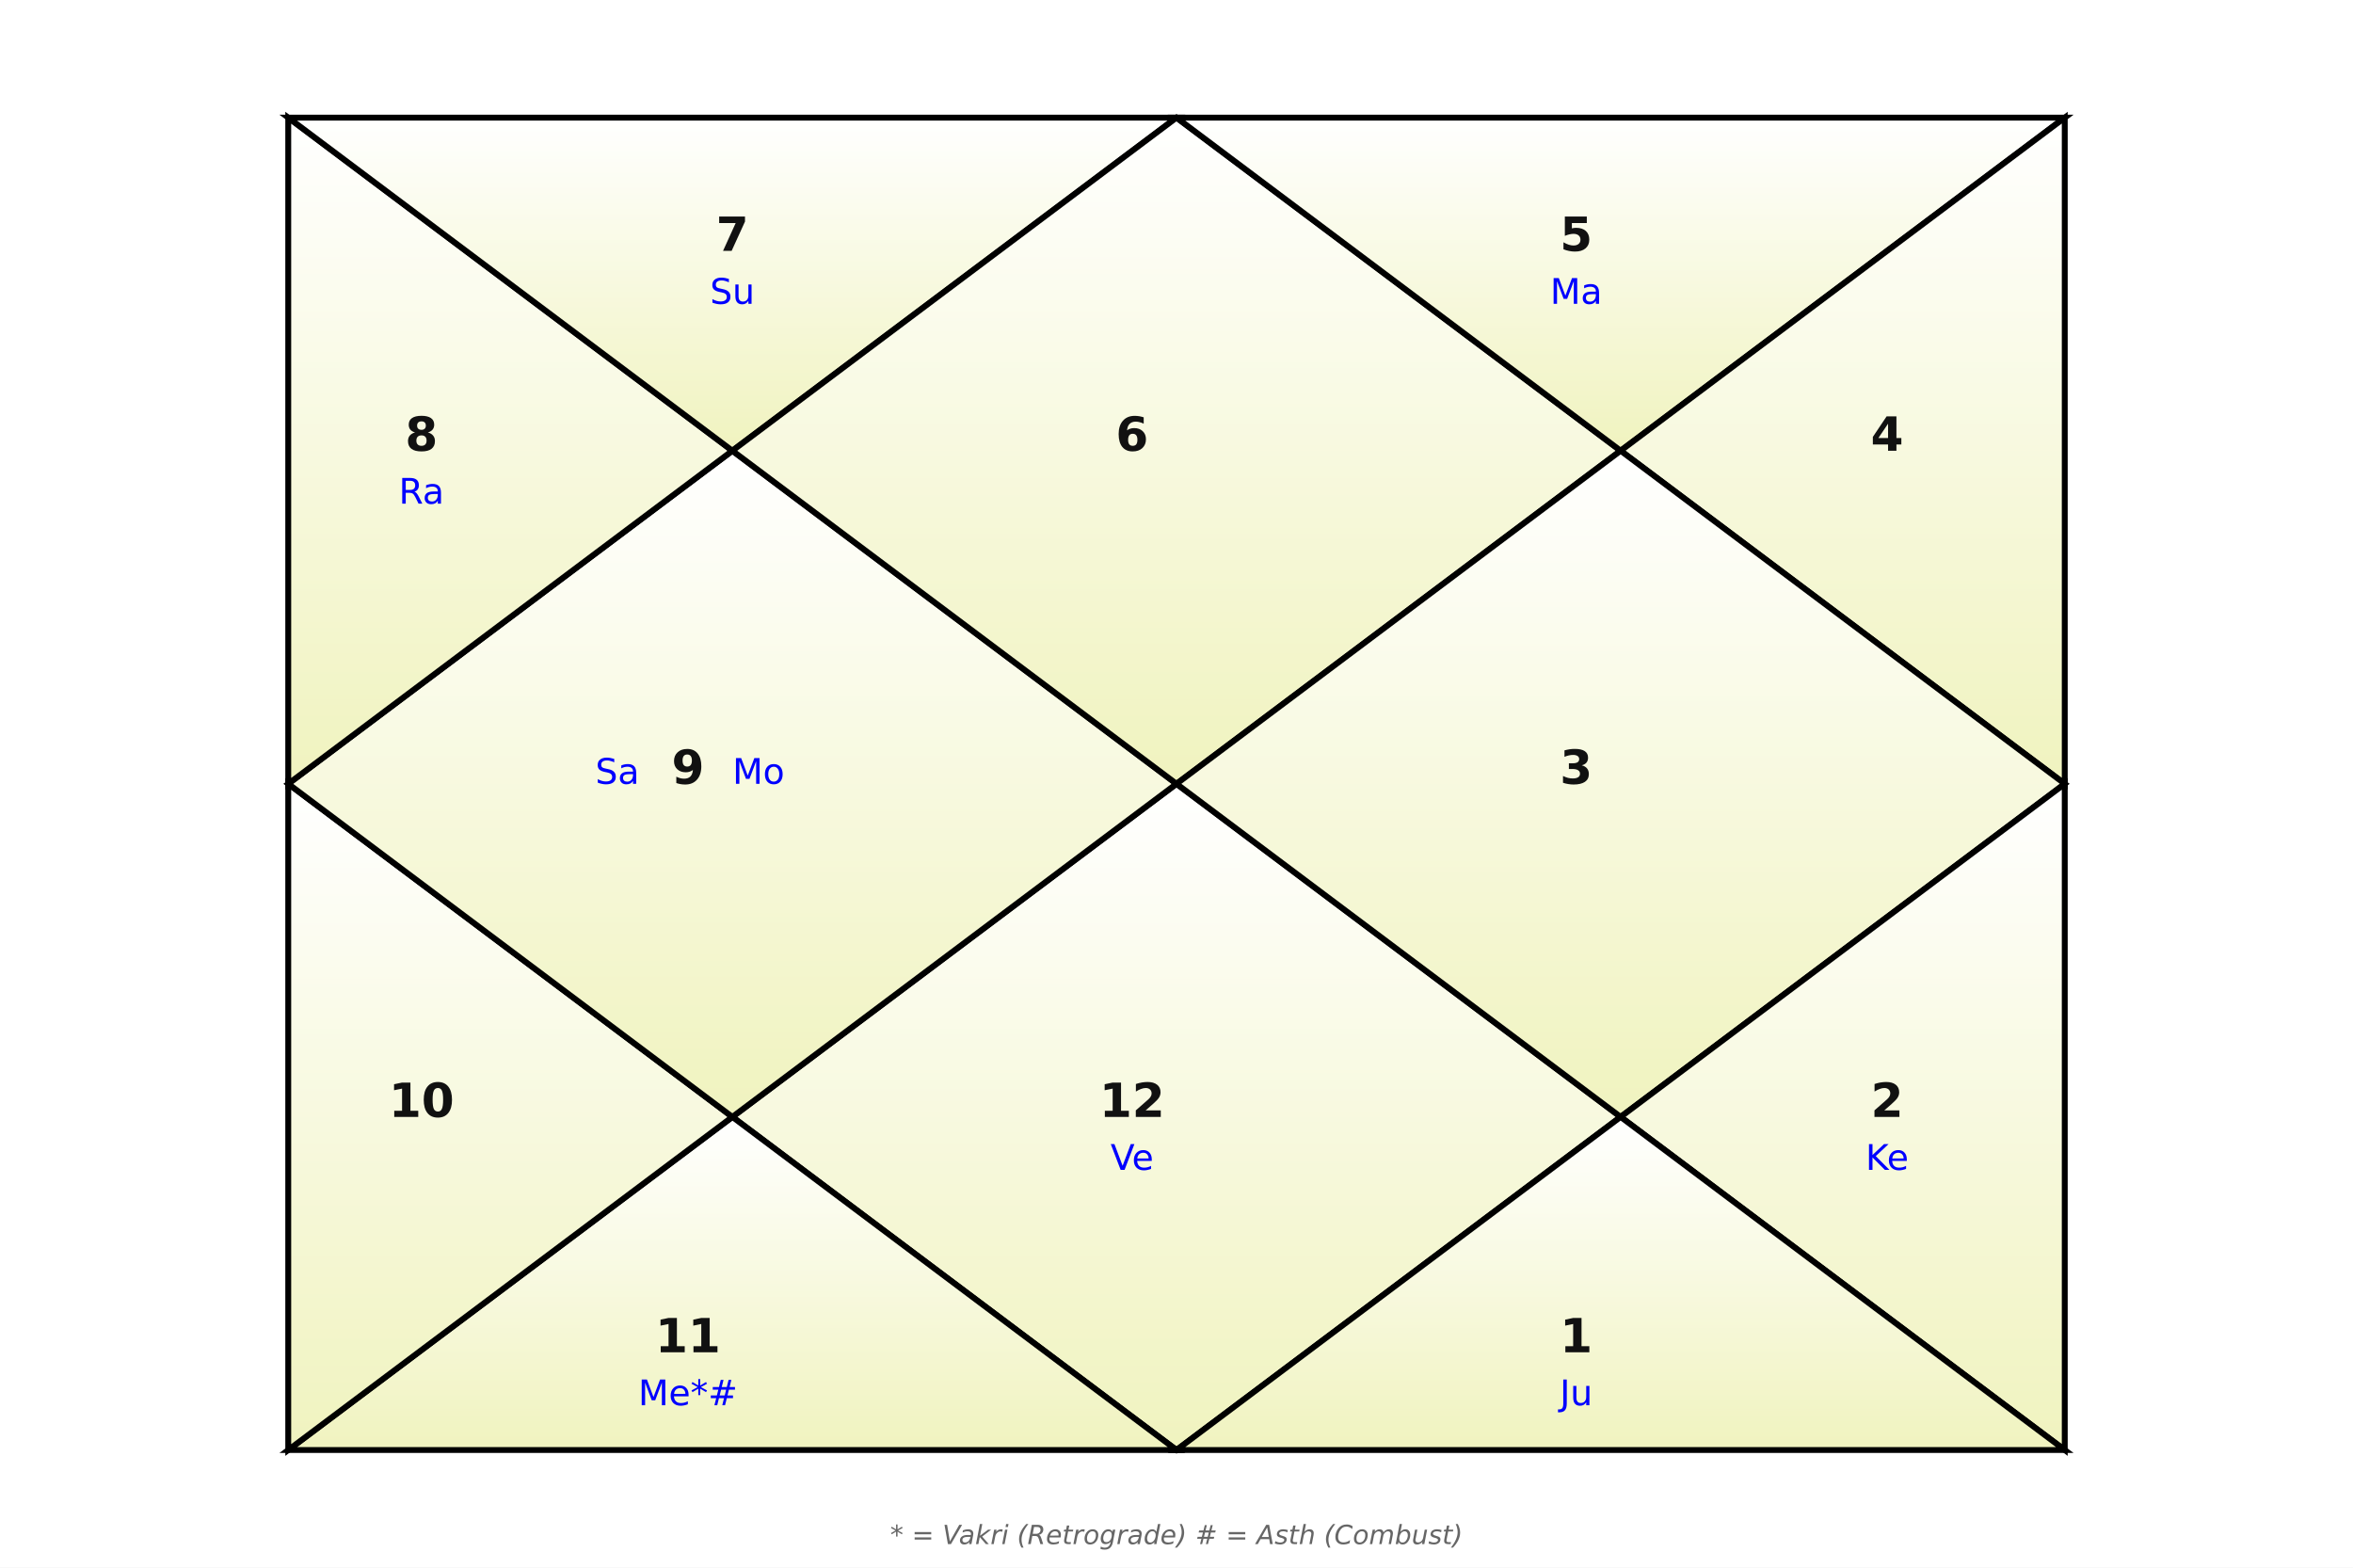
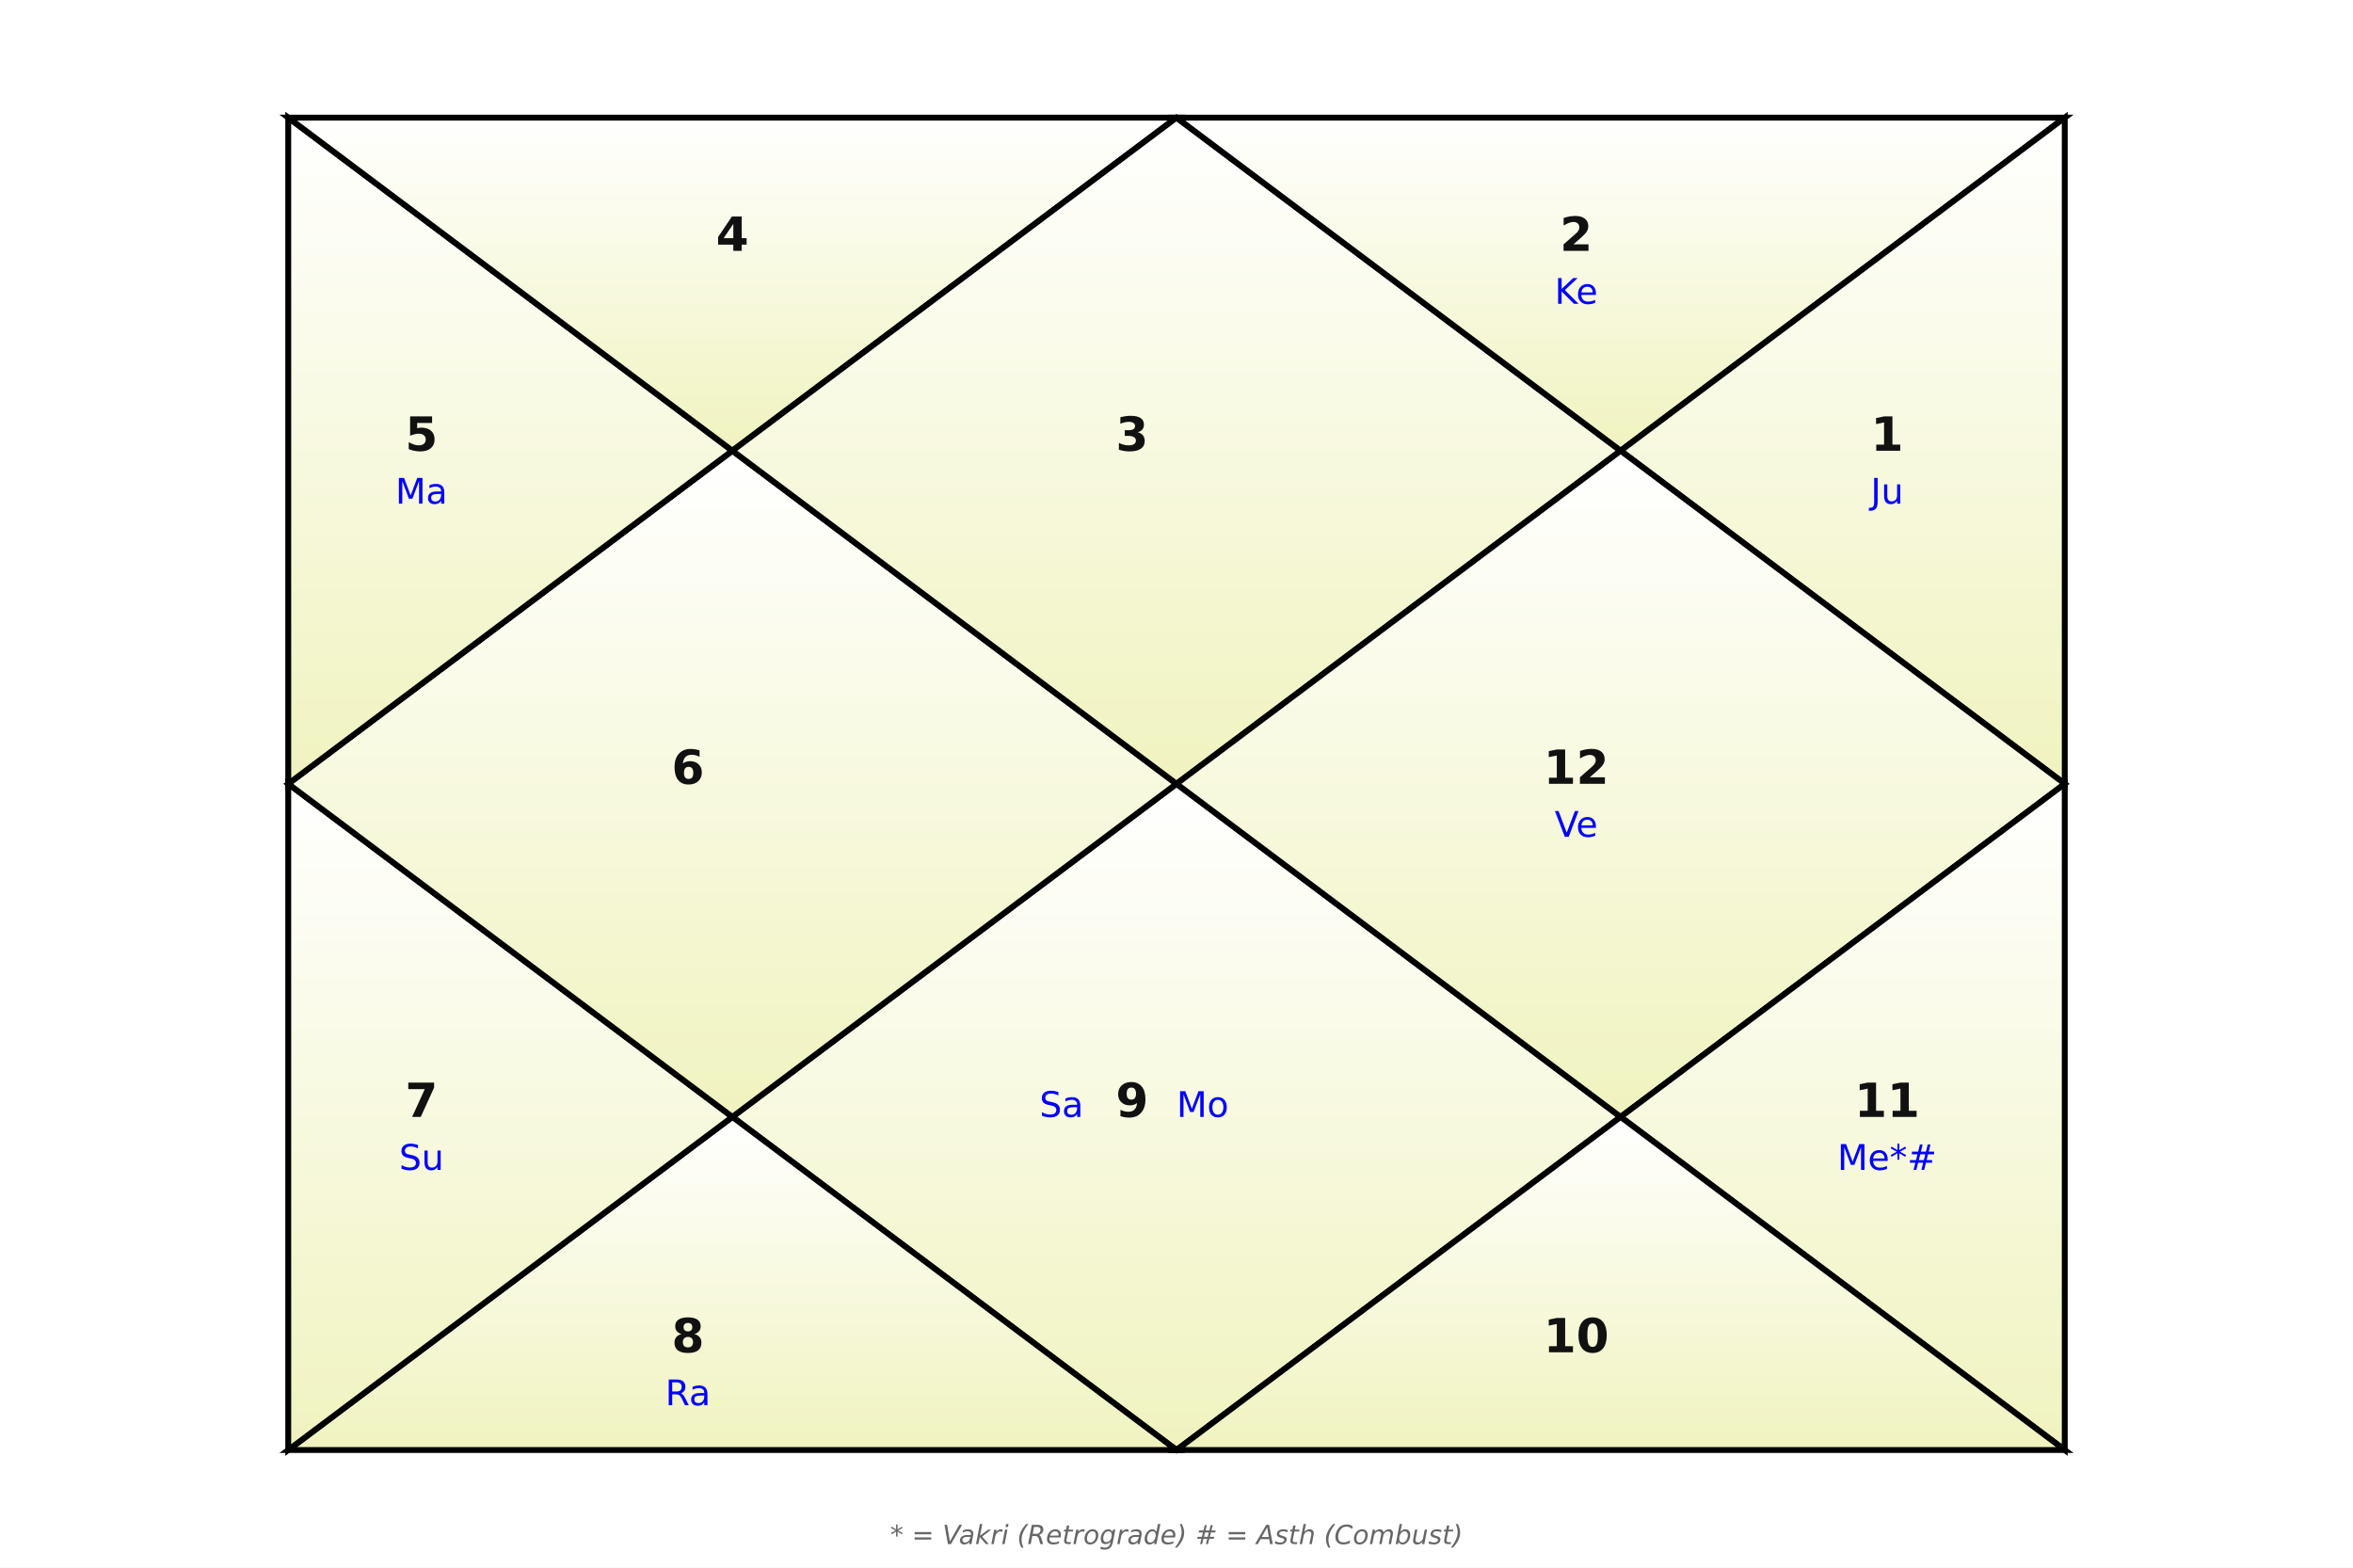
<svg xmlns="http://www.w3.org/2000/svg" baseProfile="full" height="100%" version="1.1" viewBox="0 0 800 533" width="100%">
  <defs>
    <linearGradient id="houseGrad" x1="0" x2="0" y1="0" y2="1">
      <stop offset="0" stop-color="white" />
      <stop offset="1" stop-color="#f0f3bf" />
    </linearGradient>
  </defs>
  <rect fill="white" height="533" width="800" x="0" y="0" />
  <polygon fill="url(#houseGrad)" points="249.0,379.75 400.0,493.0 551.0,379.75 400.0,266.5" stroke="#000" stroke-width="2" />
  <polygon fill="url(#houseGrad)" points="249.0,379.75 98.0,493.0 400.0,493.0" stroke="#000" stroke-width="2" />
  <polygon fill="url(#houseGrad)" points="98.0,266.5 98.0,493.0 249.0,379.75" stroke="#000" stroke-width="2" />
  <polygon fill="url(#houseGrad)" points="98.0,266.5 249.0,379.75 400.0,266.5 249.0,153.25" stroke="#000" stroke-width="2" />
  <polygon fill="url(#houseGrad)" points="98.0,40.0 98.0,266.5 249.0,153.25" stroke="#000" stroke-width="2" />
  <polygon fill="url(#houseGrad)" points="98.0,40.0 249.0,153.25 400.0,40.0" stroke="#000" stroke-width="2" />
  <polygon fill="url(#houseGrad)" points="249.0,153.25 400.0,266.5 551.0,153.25 400.0,40.0" stroke="#000" stroke-width="2" />
  <polygon fill="url(#houseGrad)" points="400.0,40.0 551.0,153.25 702.0,40.0" stroke="#000" stroke-width="2" />
  <polygon fill="url(#houseGrad)" points="551.0,153.25 702.0,266.5 702.0,40.0" stroke="#000" stroke-width="2" />
  <polygon fill="url(#houseGrad)" points="551.0,153.25 400.0,266.5 551.0,379.75 702.0,266.5" stroke="#000" stroke-width="2" />
  <polygon fill="url(#houseGrad)" points="551.0,379.75 702.0,493.0 702.0,266.5" stroke="#000" stroke-width="2" />
  <polygon fill="url(#houseGrad)" points="551.0,379.75 400.0,493.0 702.0,493.0" stroke="#000" stroke-width="2" />
-   <text fill="#111111" font-family="DejaVu Sans, Arial, sans-serif" font-size="16" font-weight="bold" text-anchor="middle" x="384.9" y="153.25">6</text>
-   <text fill="#111111" font-family="DejaVu Sans, Arial, sans-serif" font-size="16" font-weight="bold" text-anchor="middle" x="249.0" y="85.3">7</text>
-   <text fill="#0000ff" font-family="DejaVu Sans, Arial, sans-serif" font-size="12" text-anchor="middle" x="249.0" y="103.3">Su</text>
-   <text fill="#111111" font-family="DejaVu Sans, Arial, sans-serif" font-size="16" font-weight="bold" text-anchor="middle" x="143.3" y="153.25">8</text>
-   <text fill="#0000ff" font-family="DejaVu Sans, Arial, sans-serif" font-size="12" text-anchor="middle" x="143.3" y="171.25">Ra</text>
-   <text fill="#111111" font-family="DejaVu Sans, Arial, sans-serif" font-size="16" font-weight="bold" text-anchor="middle" x="233.9" y="266.5">9</text>
-   <text fill="#0000ff" font-family="DejaVu Sans, Arial, sans-serif" font-size="12" text-anchor="middle" x="257.9" y="266.5">Mo</text>
-   <text fill="#0000ff" font-family="DejaVu Sans, Arial, sans-serif" font-size="12" text-anchor="middle" x="209.9" y="266.5">Sa</text>
-   <text fill="#111111" font-family="DejaVu Sans, Arial, sans-serif" font-size="16" font-weight="bold" text-anchor="middle" x="143.3" y="379.75">10</text>
-   <text fill="#111111" font-family="DejaVu Sans, Arial, sans-serif" font-size="16" font-weight="bold" text-anchor="middle" x="233.9" y="459.78">11</text>
-   <text fill="#0000ff" font-family="DejaVu Sans, Arial, sans-serif" font-size="12" text-anchor="middle" x="233.9" y="477.78">Me*#</text>
-   <text fill="#111111" font-family="DejaVu Sans, Arial, sans-serif" font-size="16" font-weight="bold" text-anchor="middle" x="384.9" y="379.75">12</text>
-   <text fill="#0000ff" font-family="DejaVu Sans, Arial, sans-serif" font-size="12" text-anchor="middle" x="384.9" y="397.75">Ve</text>
-   <text fill="#111111" font-family="DejaVu Sans, Arial, sans-serif" font-size="16" font-weight="bold" text-anchor="middle" x="535.9" y="459.78">1</text>
-   <text fill="#0000ff" font-family="DejaVu Sans, Arial, sans-serif" font-size="12" text-anchor="middle" x="535.9" y="477.78">Ju</text>
-   <text fill="#111111" font-family="DejaVu Sans, Arial, sans-serif" font-size="16" font-weight="bold" text-anchor="middle" x="641.6" y="379.75">2</text>
-   <text fill="#0000ff" font-family="DejaVu Sans, Arial, sans-serif" font-size="12" text-anchor="middle" x="641.6" y="397.75">Ke</text>
-   <text fill="#111111" font-family="DejaVu Sans, Arial, sans-serif" font-size="16" font-weight="bold" text-anchor="middle" x="535.9" y="266.5">3</text>
-   <text fill="#111111" font-family="DejaVu Sans, Arial, sans-serif" font-size="16" font-weight="bold" text-anchor="middle" x="641.6" y="153.25">4</text>
-   <text fill="#111111" font-family="DejaVu Sans, Arial, sans-serif" font-size="16" font-weight="bold" text-anchor="middle" x="535.9" y="85.3">5</text>
-   <text fill="#0000ff" font-family="DejaVu Sans, Arial, sans-serif" font-size="12" text-anchor="middle" x="535.9" y="103.3">Ma</text>
+   <text fill="#111111" font-family="DejaVu Sans, Arial, sans-serif" font-size="16" font-weight="bold" text-anchor="middle" x="384.9" y="153.25">3</text>
+   <text fill="#111111" font-family="DejaVu Sans, Arial, sans-serif" font-size="16" font-weight="bold" text-anchor="middle" x="249.0" y="85.3">4</text>
+   <text fill="#111111" font-family="DejaVu Sans, Arial, sans-serif" font-size="16" font-weight="bold" text-anchor="middle" x="143.3" y="153.25">5</text>
+   <text fill="#0000ff" font-family="DejaVu Sans, Arial, sans-serif" font-size="12" text-anchor="middle" x="143.3" y="171.25">Ma</text>
+   <text fill="#111111" font-family="DejaVu Sans, Arial, sans-serif" font-size="16" font-weight="bold" text-anchor="middle" x="233.9" y="266.5">6</text>
+   <text fill="#111111" font-family="DejaVu Sans, Arial, sans-serif" font-size="16" font-weight="bold" text-anchor="middle" x="143.3" y="379.75">7</text>
+   <text fill="#0000ff" font-family="DejaVu Sans, Arial, sans-serif" font-size="12" text-anchor="middle" x="143.3" y="397.75">Su</text>
+   <text fill="#111111" font-family="DejaVu Sans, Arial, sans-serif" font-size="16" font-weight="bold" text-anchor="middle" x="233.9" y="459.78">8</text>
+   <text fill="#0000ff" font-family="DejaVu Sans, Arial, sans-serif" font-size="12" text-anchor="middle" x="233.9" y="477.78">Ra</text>
+   <text fill="#111111" font-family="DejaVu Sans, Arial, sans-serif" font-size="16" font-weight="bold" text-anchor="middle" x="384.9" y="379.75">9</text>
+   <text fill="#0000ff" font-family="DejaVu Sans, Arial, sans-serif" font-size="12" text-anchor="middle" x="408.9" y="379.75">Mo</text>
+   <text fill="#0000ff" font-family="DejaVu Sans, Arial, sans-serif" font-size="12" text-anchor="middle" x="360.9" y="379.75">Sa</text>
+   <text fill="#111111" font-family="DejaVu Sans, Arial, sans-serif" font-size="16" font-weight="bold" text-anchor="middle" x="535.9" y="459.78">10</text>
+   <text fill="#111111" font-family="DejaVu Sans, Arial, sans-serif" font-size="16" font-weight="bold" text-anchor="middle" x="641.6" y="379.75">11</text>
+   <text fill="#0000ff" font-family="DejaVu Sans, Arial, sans-serif" font-size="12" text-anchor="middle" x="641.6" y="397.75">Me*#</text>
+   <text fill="#111111" font-family="DejaVu Sans, Arial, sans-serif" font-size="16" font-weight="bold" text-anchor="middle" x="535.9" y="266.5">12</text>
+   <text fill="#0000ff" font-family="DejaVu Sans, Arial, sans-serif" font-size="12" text-anchor="middle" x="535.9" y="284.5">Ve</text>
+   <text fill="#111111" font-family="DejaVu Sans, Arial, sans-serif" font-size="16" font-weight="bold" text-anchor="middle" x="641.6" y="153.25">1</text>
+   <text fill="#0000ff" font-family="DejaVu Sans, Arial, sans-serif" font-size="12" text-anchor="middle" x="641.6" y="171.25">Ju</text>
+   <text fill="#111111" font-family="DejaVu Sans, Arial, sans-serif" font-size="16" font-weight="bold" text-anchor="middle" x="535.9" y="85.3">2</text>
+   <text fill="#0000ff" font-family="DejaVu Sans, Arial, sans-serif" font-size="12" text-anchor="middle" x="535.9" y="103.3">Ke</text>
  <text fill="#666" font-family="DejaVu Sans" font-size="9" font-style="italic" text-anchor="middle" x="400.0" y="525">* = Vakri (Retrograde)  # = Asth (Combust)</text>
</svg>
